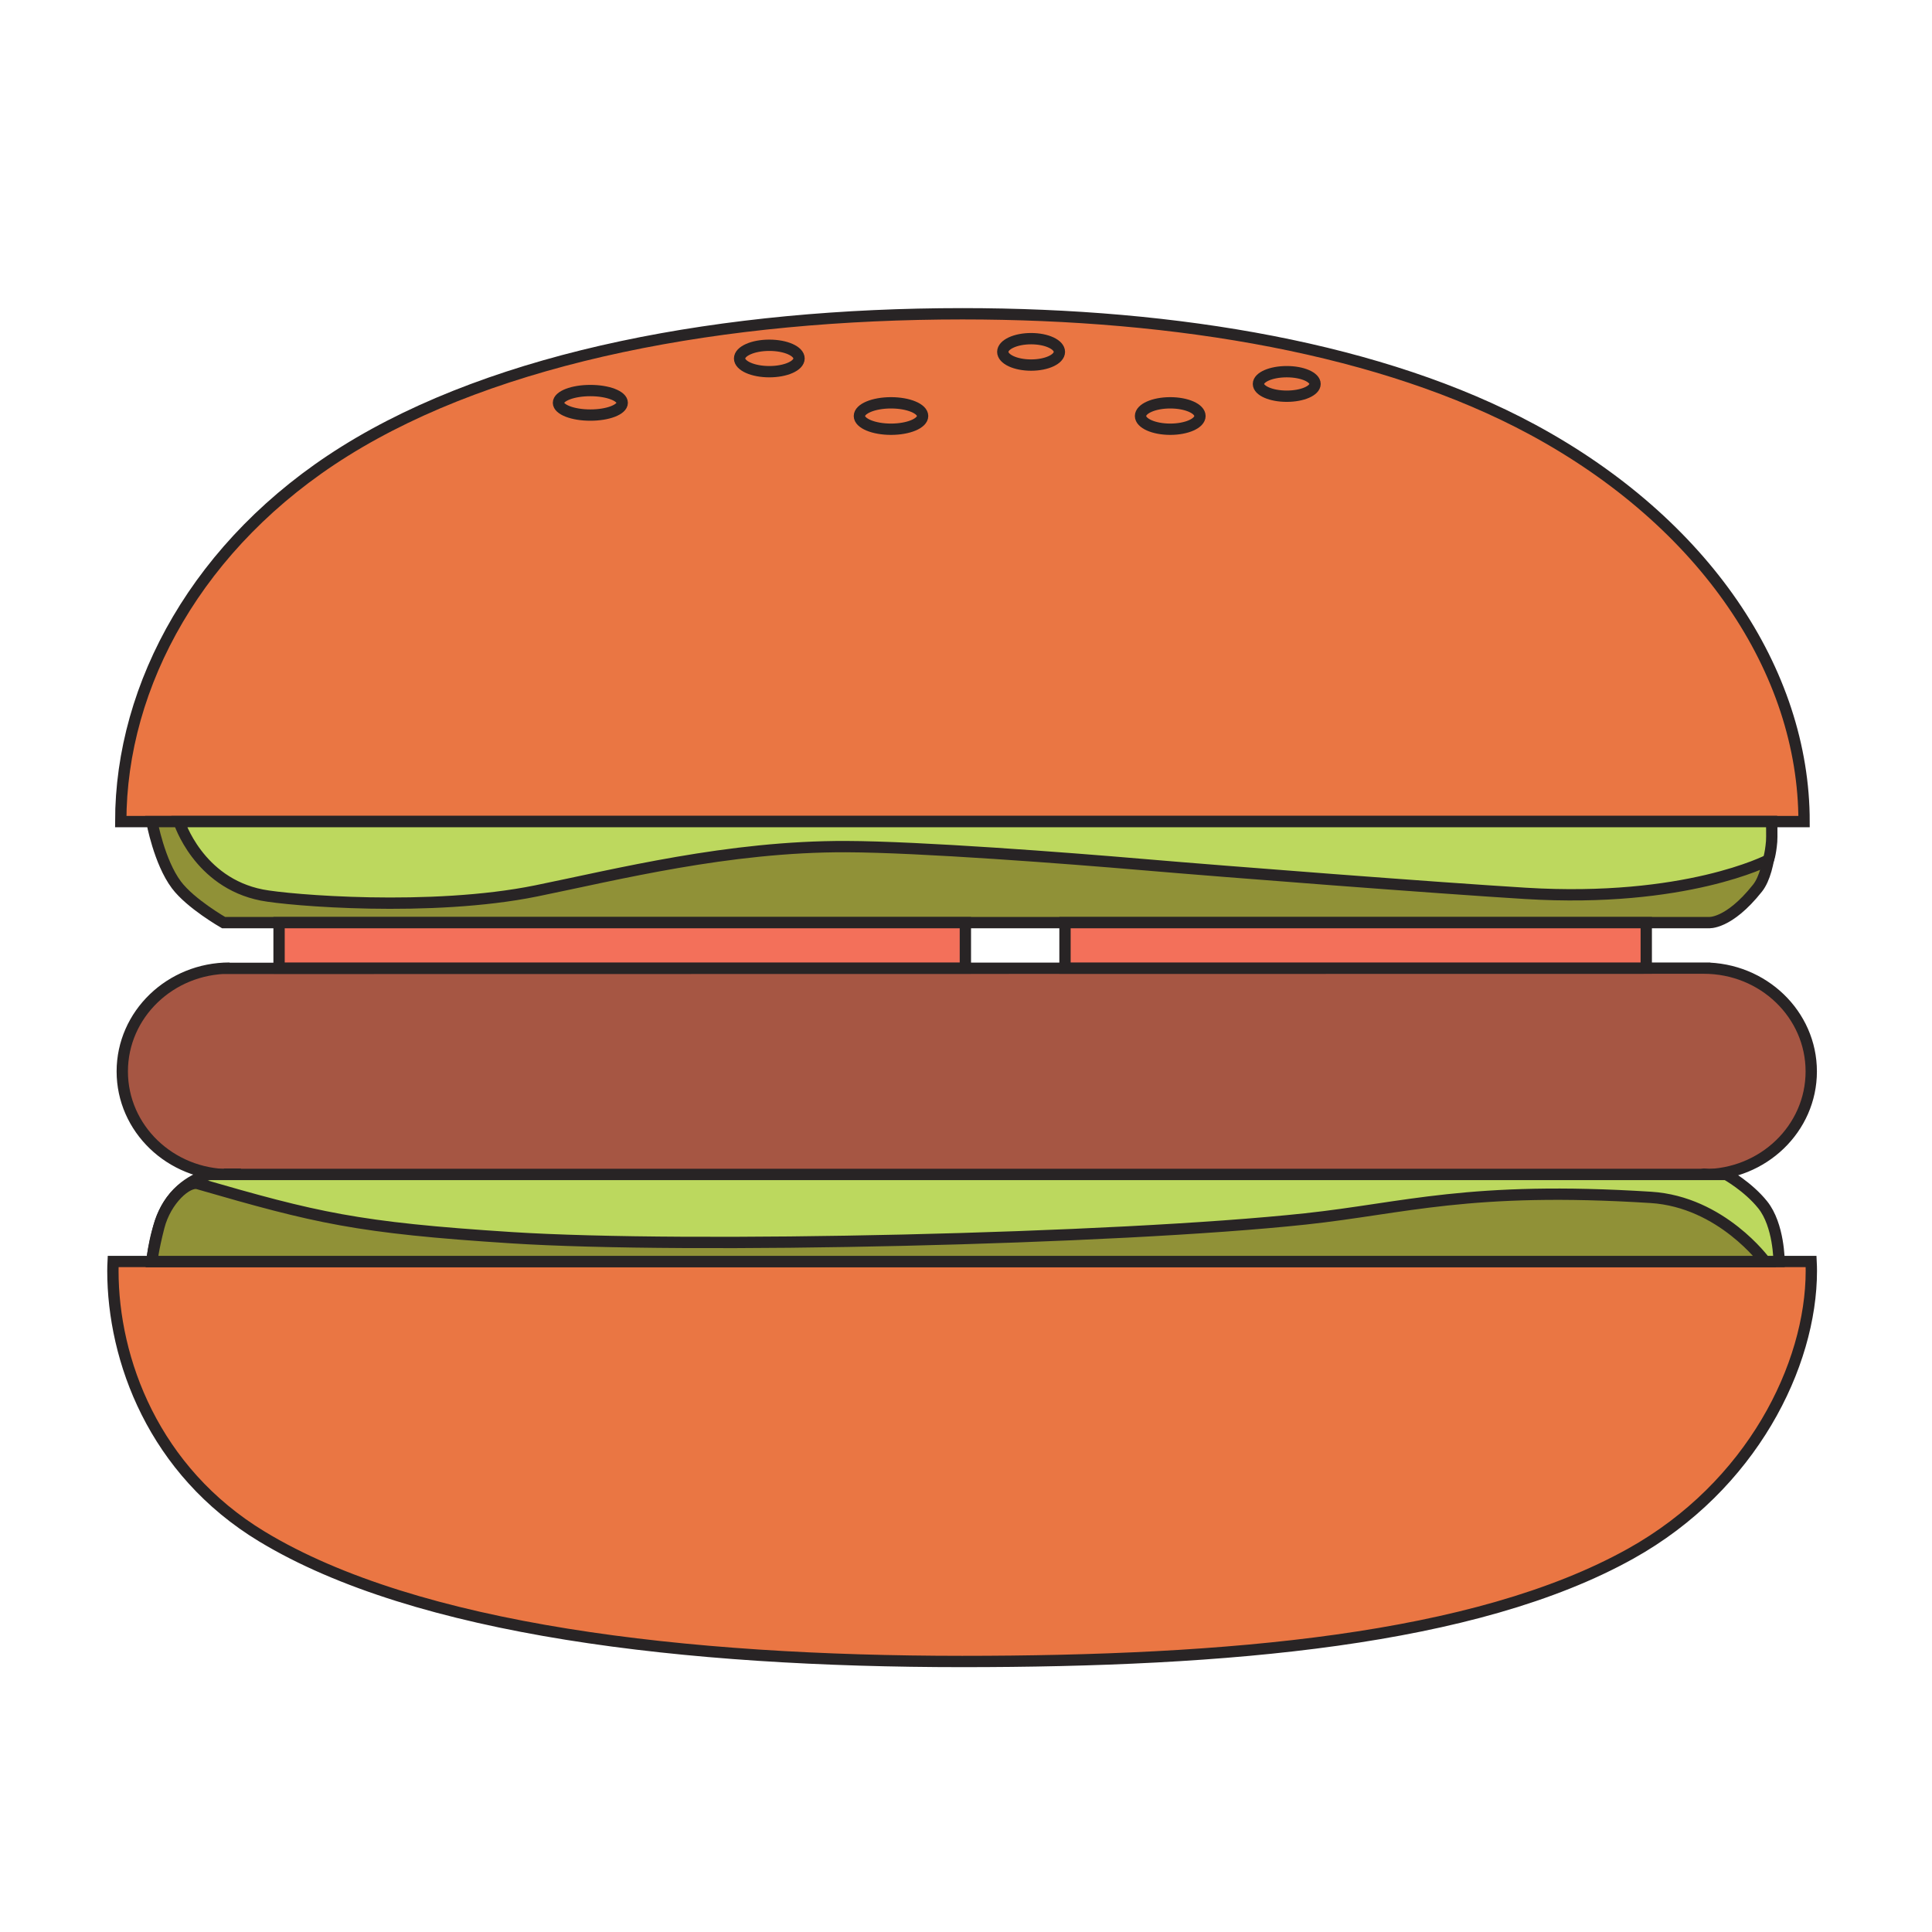
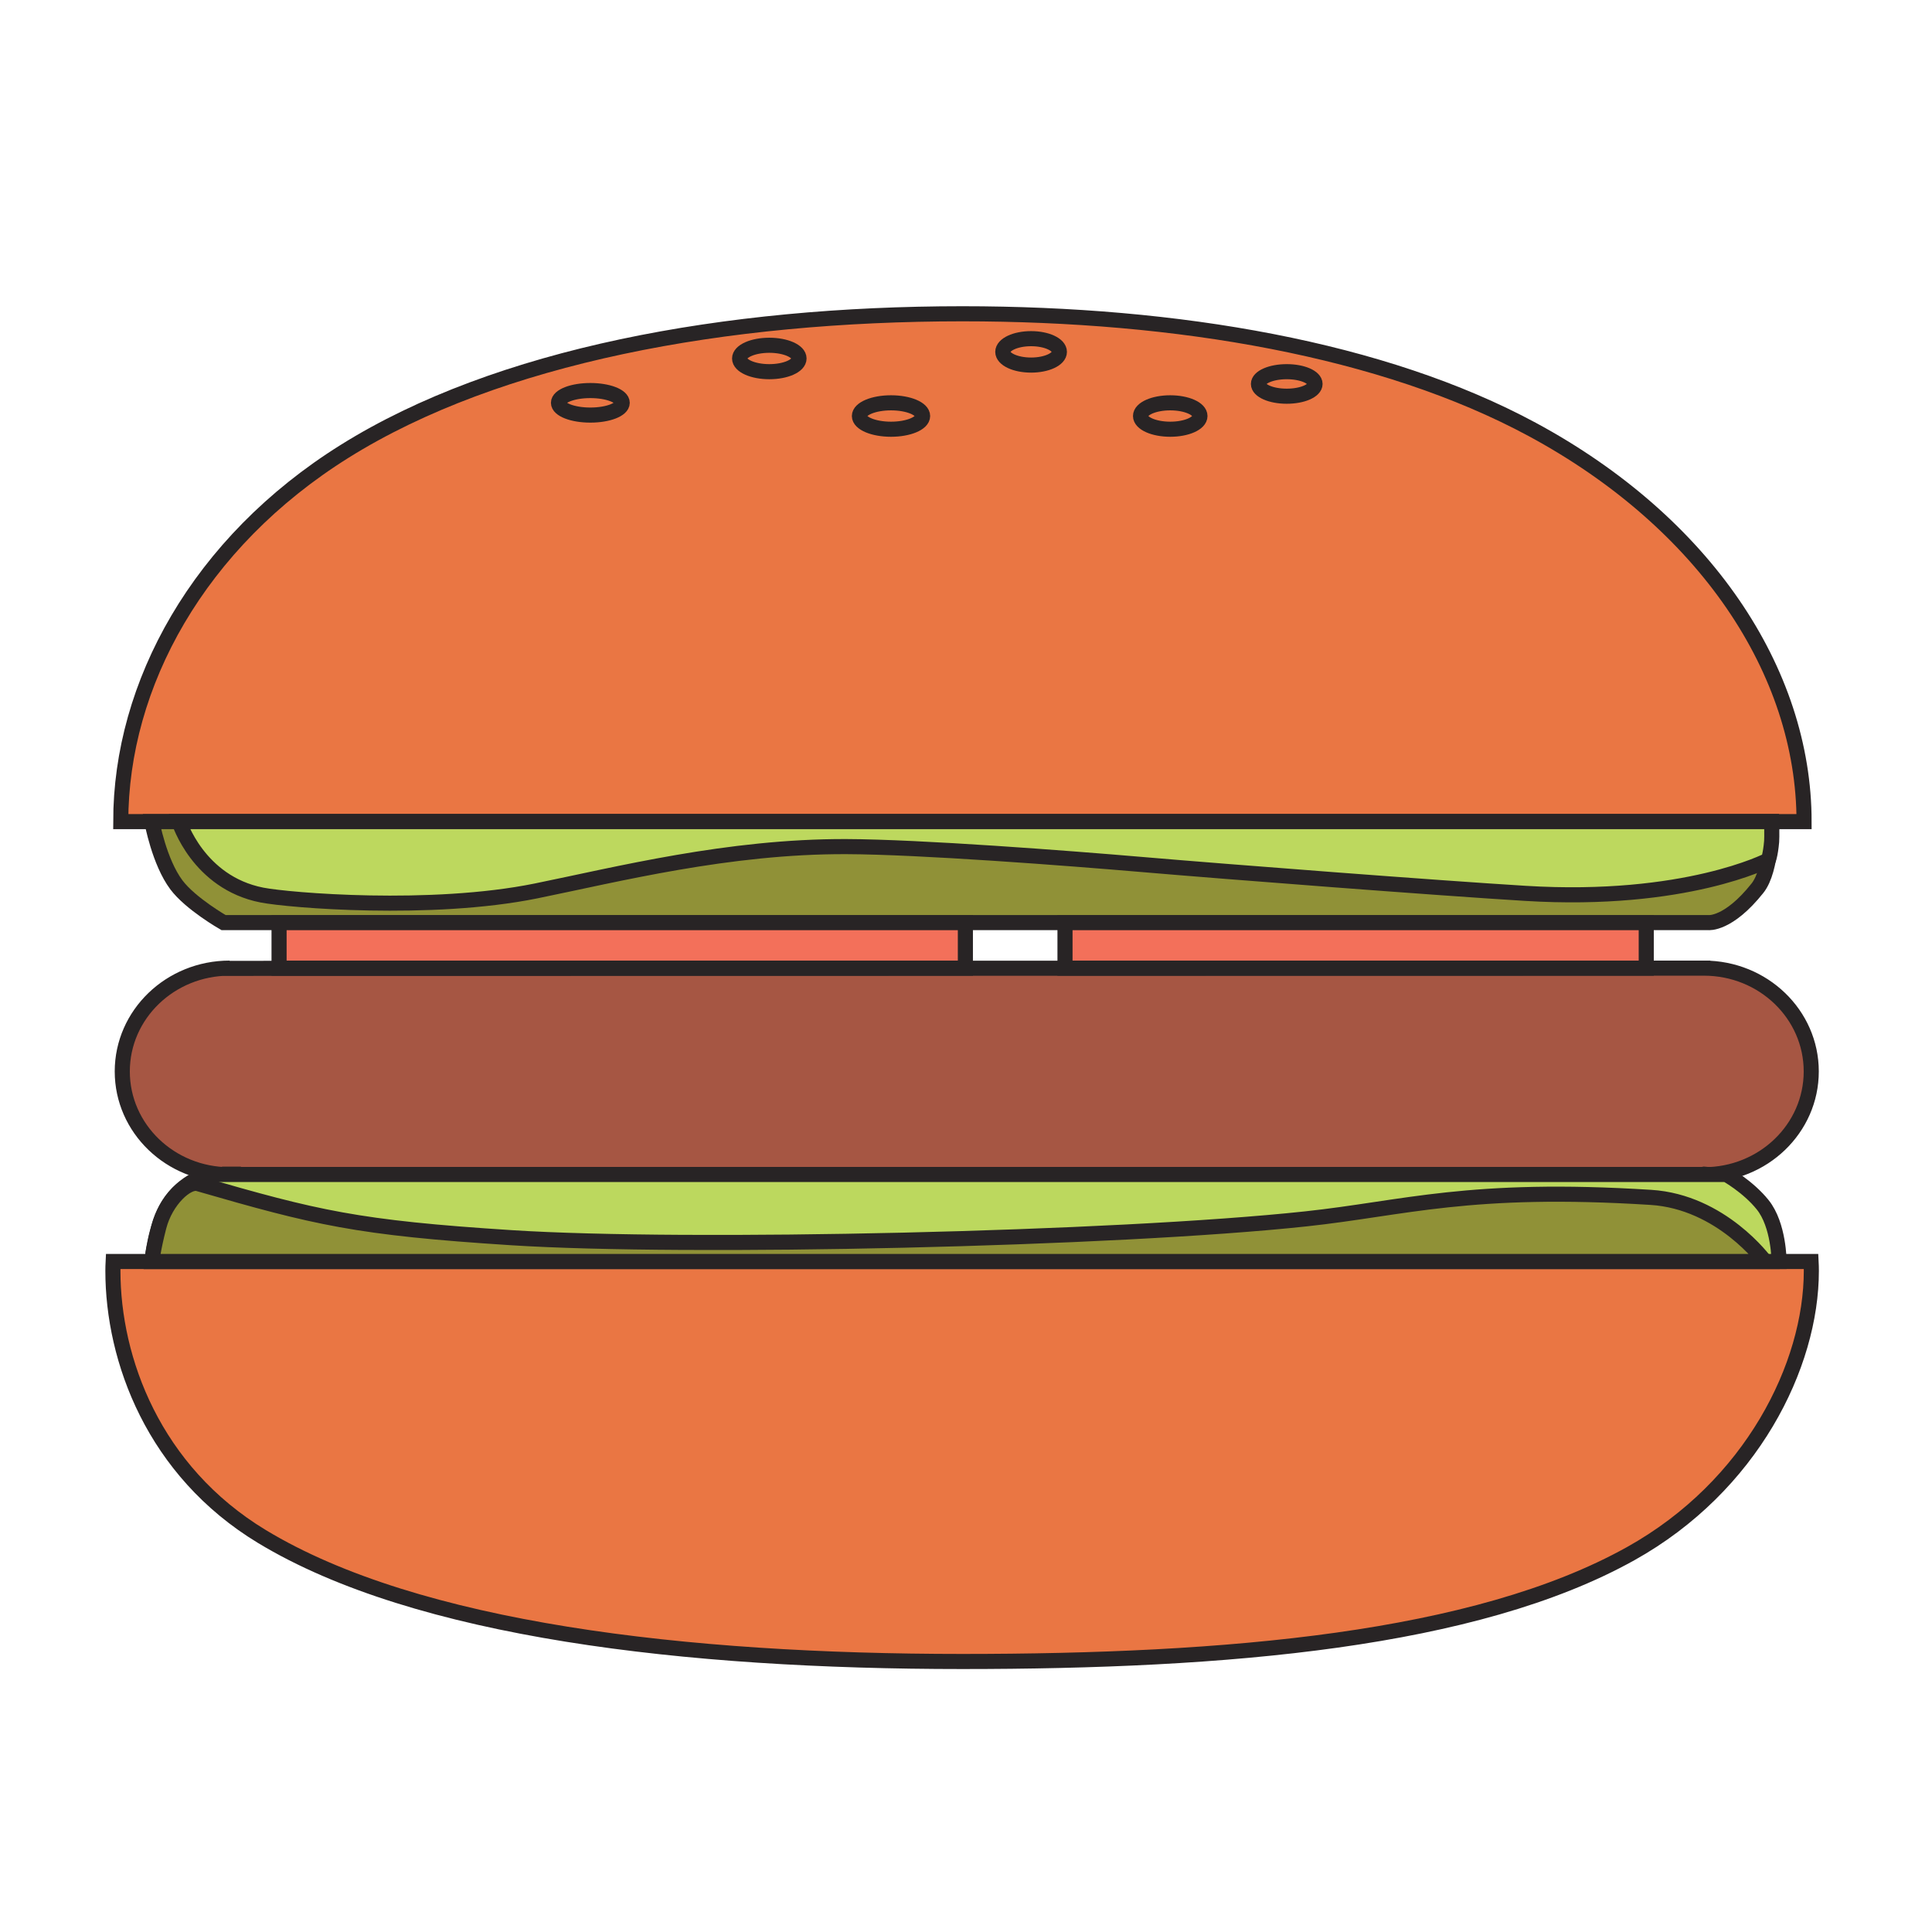
- <svg xmlns="http://www.w3.org/2000/svg" version="1.1" x="0px" y="0px" width="256px" height="256px" viewBox="-14.21 -40.827 256 256" enable-background="new -14.21 -40.827 256 256" xml:space="preserve">
+ <svg xmlns="http://www.w3.org/2000/svg" version="1.1" x="0px" y="0px" width="256px" height="256px" viewBox="-13.96 -40.577 256 256" enable-background="new -13.96 -40.577 256 256" xml:space="preserve">
  <defs>
</defs>
  <g>
    <g>
-       <path fill="#EA7643" stroke="#282425" stroke-width="1.5" stroke-miterlimit="10" d="M113.313,0.75    c-31.504,0-61.569,5.548-81.851,18.222C12.093,31.076,1.79,49.885,1.79,68.039h223.048c0-19.943-13.181-39.644-36.025-51.966    C169.088,5.435,141.853,0.75,113.313,0.75z" />
+       <path fill="#EA7643" stroke="#282425" stroke-width="2" stroke-miterlimit="10" d="M113.563,1C82.06,1,51.994,6.548,31.713,19.222    C12.343,31.326,2.04,50.135,2.04,68.289h223.048c0-19.943-13.181-39.644-36.025-51.966C169.338,5.685,142.103,1,113.563,1z" />
    </g>
  </g>
  <g>
    <g>
-       <path fill="#EA7643" stroke="#282425" stroke-width="1.5" stroke-miterlimit="10" d="M0.75,127.569    c0,11.756,5.384,26.507,19.74,35.197c20.551,12.44,56.198,16.563,92.786,16.563c34.958,0,67.942-2.781,88.581-14.285    c16.053-8.947,23.945-24.97,23.945-37.476c0-0.415-0.013-0.828-0.034-1.241H0.784C0.763,126.741,0.75,127.154,0.75,127.569z" />
+       <path fill="#EA7643" stroke="#282425" stroke-width="2" stroke-miterlimit="10" d="M1,127.819c0,11.756,5.384,26.507,19.74,35.197    c20.551,12.44,56.198,16.563,92.786,16.563c34.958,0,67.942-2.781,88.581-14.285c16.053-8.947,23.945-24.97,23.945-37.476    c0-0.415-0.013-0.828-0.034-1.241H1.034C1.013,126.991,1,127.404,1,127.819z" />
    </g>
  </g>
  <g>
    <g>
-       <path fill="#A65643" stroke="#282425" stroke-width="1.5" stroke-miterlimit="10" d="M16.21,87.456    c-7.852,0-14.218,6.128-14.218,13.688s6.366,13.688,14.218,13.688c0.506,0,1.005-0.027,1.498-0.077H16.21v0.077h196.205    l-0.843-0.077c0,0-0.506,0.077,0,0.077c7.852,0,14.218-6.128,14.218-13.688s-6.366-13.688-14.218-13.688h0.843L15.277,87.488    L16.21,87.456z" />
+       <path fill="#A65643" stroke="#282425" stroke-width="2" stroke-miterlimit="10" d="M16.46,87.706    c-7.852,0-14.218,6.128-14.218,13.688s6.366,13.688,14.218,13.688c0.506,0,1.005-0.027,1.498-0.077H16.46v0.077h196.205    l-0.843-0.077c0,0-0.506,0.077,0,0.077c7.852,0,14.218-6.128,14.218-13.688s-6.366-13.688-14.218-13.688h0.843L15.527,87.738    L16.46,87.706z" />
    </g>
  </g>
-   <path fill="#909137" stroke="#282425" stroke-width="1.5" stroke-miterlimit="10" d="M5.915,68.039H220.54  c0,0,0.11,6.324-1.875,8.821c-3.875,4.875-6.5,4.563-6.5,4.563H15.415c0,0-4.375-2.5-6.25-5C6.884,73.381,5.915,68.039,5.915,68.039  z" />
-   <path fill="#BCD85E" stroke="#282425" stroke-width="1.5" stroke-miterlimit="10" d="M5.915,126.328c0,0,0.415-4.606,2.152-7.453  c2.056-3.368,5.431-4.077,5.431-4.077H214.54c0,0,2.855,1.582,4.809,4.007c2.177,2.702,2.177,7.523,2.177,7.523H5.915z" />
-   <path fill="#BDD85E" stroke="#282425" stroke-width="1.5" stroke-miterlimit="10" d="M9.517,68.039c0,0,2.523,8.076,10.973,9.732  c3.598,0.705,22.425,2.277,36.332-0.546c10.735-2.18,25.469-5.927,41.101-5.872c9.8,0.035,29.366,1.532,39.13,2.367  c11.583,0.991,39.258,3.119,50.862,3.828c21.25,1.299,32.185-4.414,32.185-4.414s0.285-0.652,0.441-2.461  c0.051-0.583-0.001-2.634-0.001-2.634H9.517z" />
-   <rect x="22.767" y="81.427" fill="#F3705A" stroke="#282425" stroke-width="1.5" stroke-miterlimit="10" width="90.94" height="6.029" />
-   <rect x="126.908" y="81.427" fill="#F3705A" stroke="#282425" stroke-width="1.5" stroke-miterlimit="10" width="77.019" height="6.029" />
-   <path fill="#909137" stroke="#282425" stroke-width="1.5" stroke-miterlimit="10" d="M12.04,116.015  c15.649,4.524,21.012,5.844,41.5,7.158c23.375,1.5,80.076,0.213,105.249-2.489c13.138-1.41,21.668-4.368,45.746-2.852  c9.38,0.591,15.127,8.496,15.127,8.496H5.915c0,0,0.125-1.479,0.927-4.599C7.759,118.159,10.622,115.604,12.04,116.015z" />
-   <ellipse fill="none" stroke="#282425" stroke-width="1.5" stroke-miterlimit="10" cx="64.014" cy="12.548" rx="4.224" ry="1.625" />
-   <ellipse fill="none" stroke="#282425" stroke-width="1.5" stroke-miterlimit="10" cx="87.728" cy="6.673" rx="3.938" ry="1.75" />
-   <ellipse fill="none" stroke="#282425" stroke-width="1.5" stroke-miterlimit="10" cx="103.853" cy="14.298" rx="4.188" ry="1.75" />
-   <ellipse fill="none" stroke="#282425" stroke-width="1.5" stroke-miterlimit="10" cx="122.415" cy="5.798" rx="3.75" ry="1.75" />
-   <ellipse fill="none" stroke="#282425" stroke-width="1.5" stroke-miterlimit="10" cx="140.853" cy="14.298" rx="3.938" ry="1.75" />
-   <ellipse fill="none" stroke="#282425" stroke-width="1.5" stroke-miterlimit="10" cx="156.29" cy="10.048" rx="3.75" ry="1.625" />
+   <path fill="#909137" stroke="#282425" stroke-width="2" stroke-miterlimit="10" d="M6.165,68.289H220.79c0,0,0.11,6.324-1.875,8.821  c-3.875,4.875-6.5,4.563-6.5,4.563H15.665c0,0-4.375-2.5-6.25-5C7.134,73.631,6.165,68.289,6.165,68.289z" />
+   <path fill="#BCD85E" stroke="#282425" stroke-width="2" stroke-miterlimit="10" d="M6.165,126.578c0,0,0.415-4.606,2.152-7.453  c2.056-3.368,5.431-4.077,5.431-4.077H214.79c0,0,2.855,1.582,4.809,4.007c2.177,2.702,2.177,7.523,2.177,7.523H6.165z" />
+   <path fill="#BDD85E" stroke="#282425" stroke-width="2" stroke-miterlimit="10" d="M9.767,68.289c0,0,2.523,8.076,10.973,9.732  c3.598,0.705,22.425,2.277,36.332-0.546c10.735-2.18,25.469-5.927,41.101-5.872c9.8,0.035,29.366,1.532,39.13,2.367  c11.583,0.991,39.258,3.119,50.862,3.828c21.25,1.299,32.185-4.414,32.185-4.414s0.285-0.652,0.441-2.461  c0.051-0.583-0.001-2.634-0.001-2.634H9.767z" />
+   <rect x="23.017" y="81.677" fill="#F3705A" stroke="#282425" stroke-width="2" stroke-miterlimit="10" width="90.94" height="6.029" />
+   <rect x="127.158" y="81.677" fill="#F3705A" stroke="#282425" stroke-width="2" stroke-miterlimit="10" width="77.019" height="6.029" />
+   <path fill="#909137" stroke="#282425" stroke-width="2" stroke-miterlimit="10" d="M12.29,116.265  c15.649,4.524,21.012,5.844,41.5,7.158c23.375,1.5,80.076,0.213,105.249-2.489c13.138-1.41,21.668-4.368,45.746-2.852  c9.38,0.591,15.127,8.496,15.127,8.496H6.165c0,0,0.125-1.479,0.927-4.599C8.009,118.409,10.872,115.854,12.29,116.265z" />
+   <ellipse fill="none" stroke="#282425" stroke-width="2" stroke-miterlimit="10" cx="64.264" cy="12.798" rx="4.224" ry="1.625" />
+   <ellipse fill="none" stroke="#282425" stroke-width="2" stroke-miterlimit="10" cx="87.978" cy="6.923" rx="3.938" ry="1.75" />
+   <ellipse fill="none" stroke="#282425" stroke-width="2" stroke-miterlimit="10" cx="104.103" cy="14.548" rx="4.188" ry="1.75" />
+   <ellipse fill="none" stroke="#282425" stroke-width="2" stroke-miterlimit="10" cx="122.665" cy="6.048" rx="3.75" ry="1.75" />
+   <ellipse fill="none" stroke="#282425" stroke-width="2" stroke-miterlimit="10" cx="141.103" cy="14.548" rx="3.938" ry="1.75" />
+   <ellipse fill="none" stroke="#282425" stroke-width="2" stroke-miterlimit="10" cx="156.54" cy="10.298" rx="3.75" ry="1.625" />
</svg>
